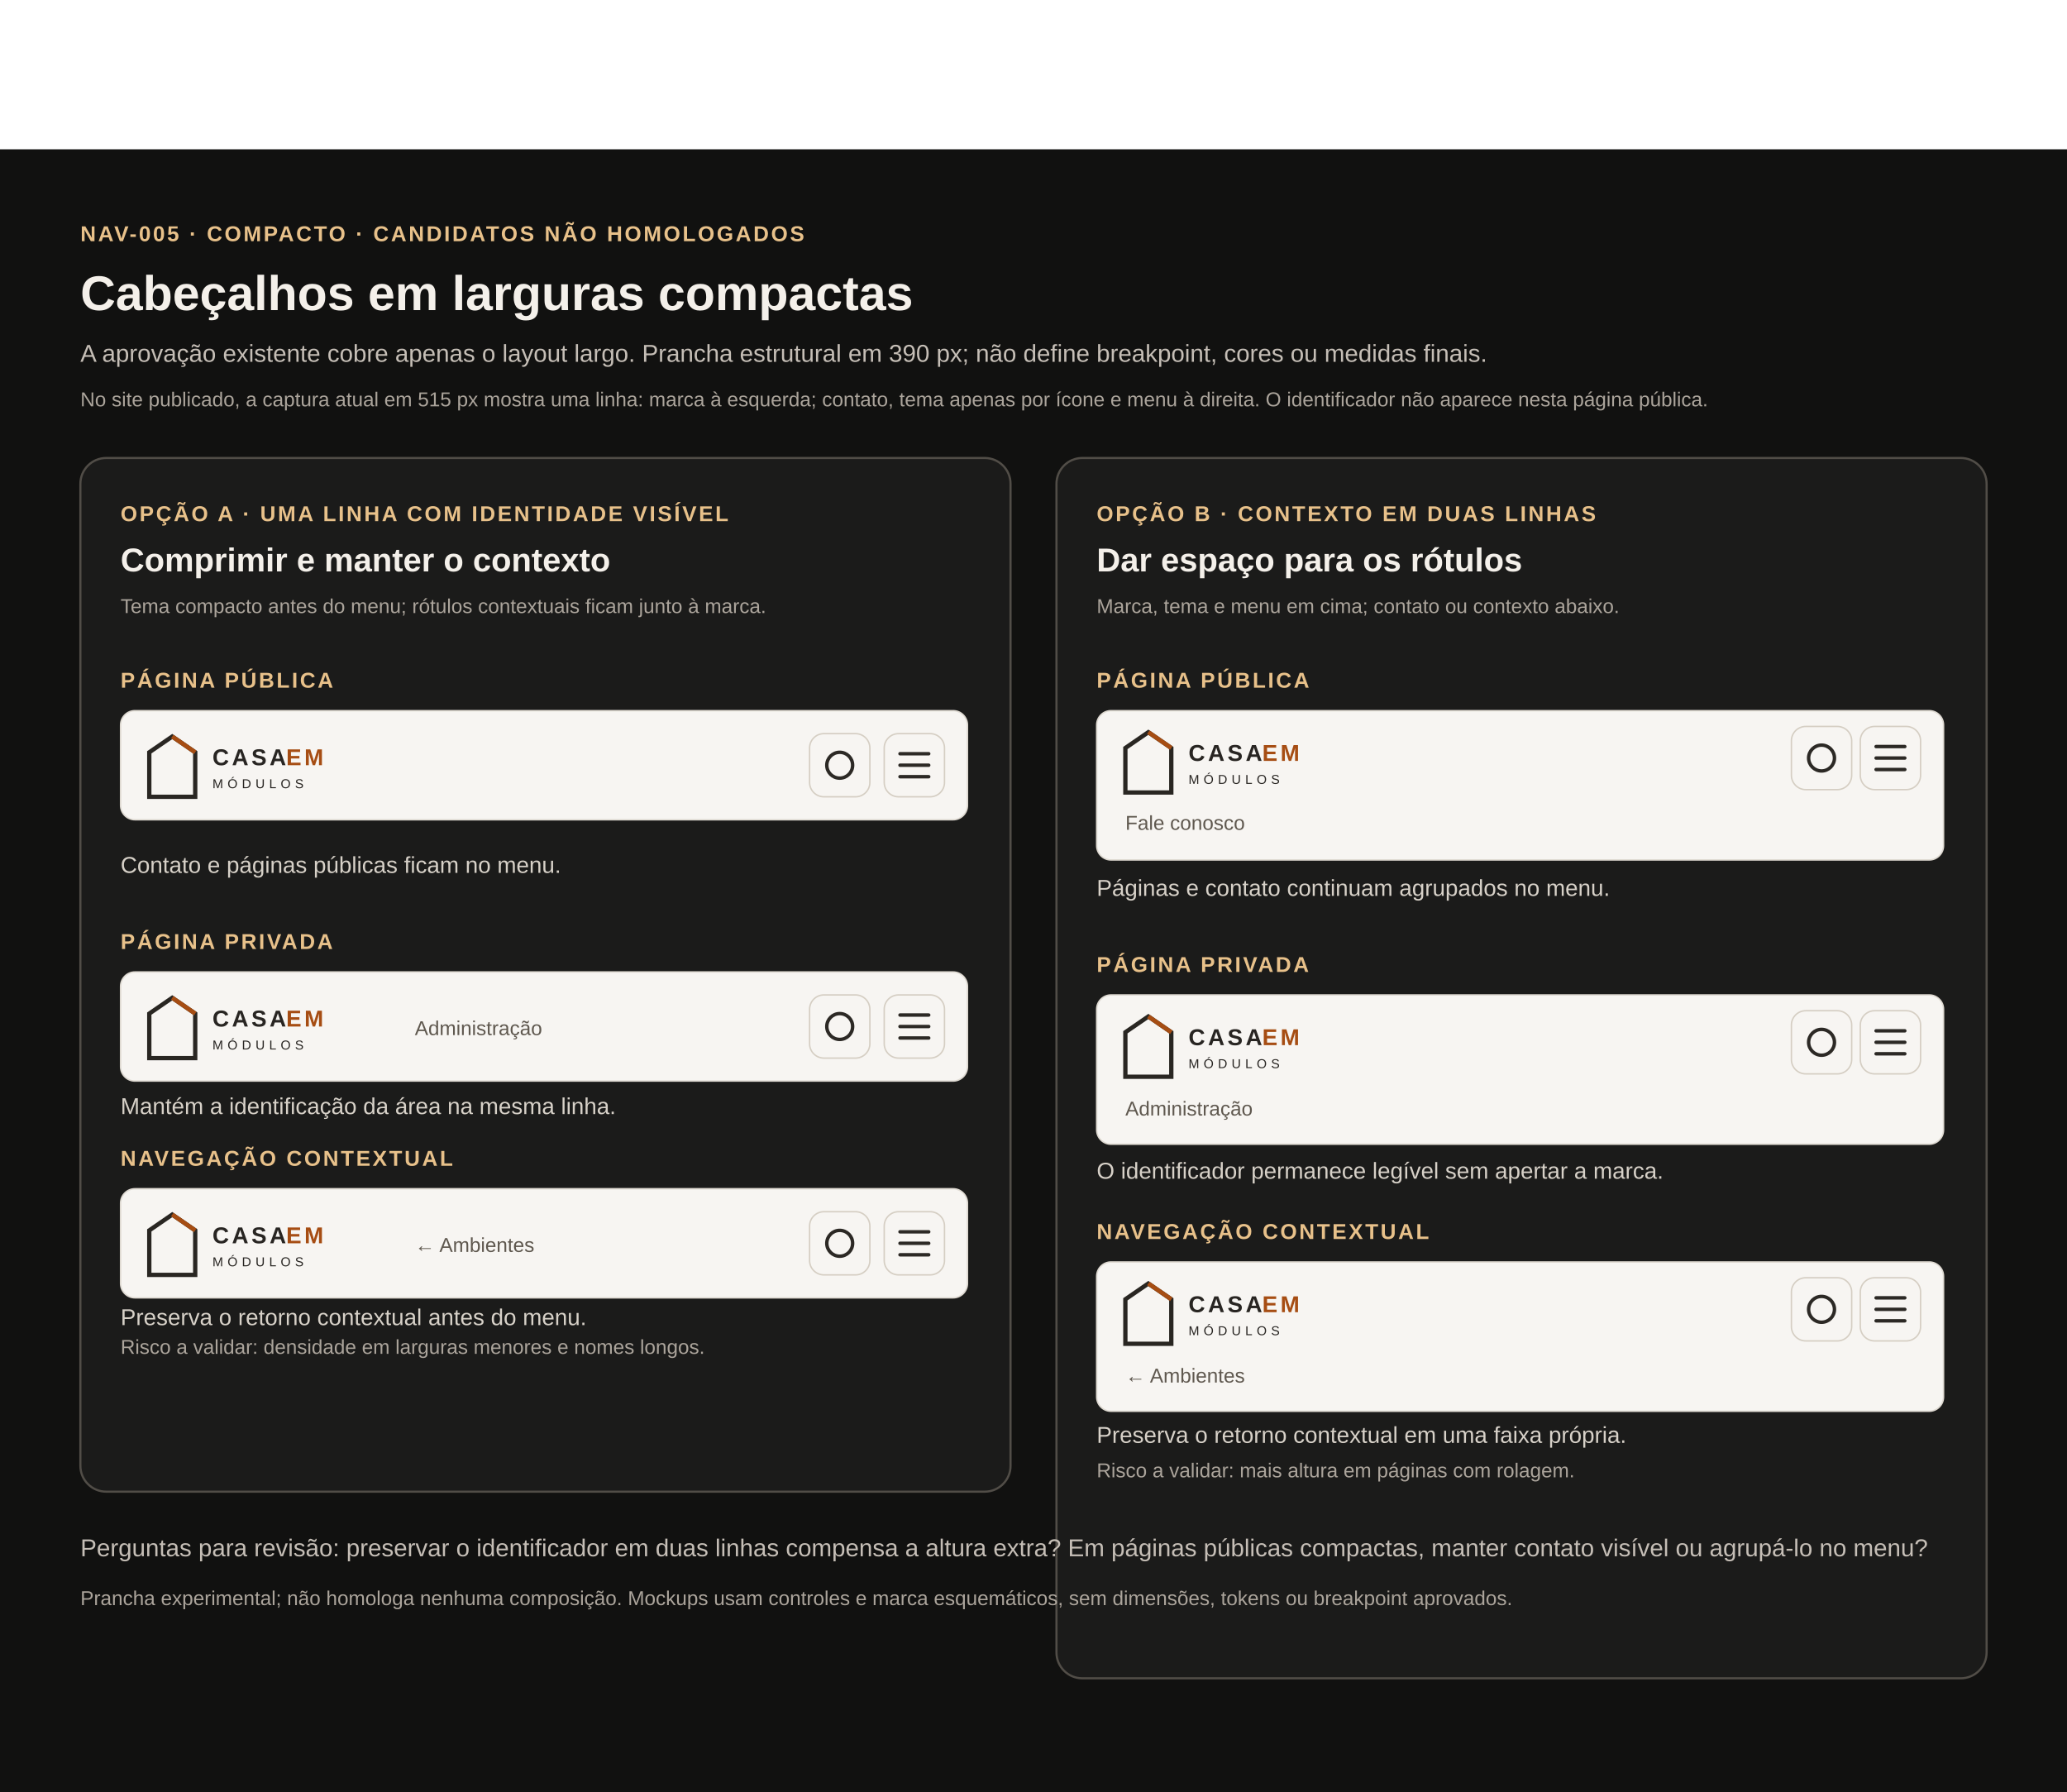
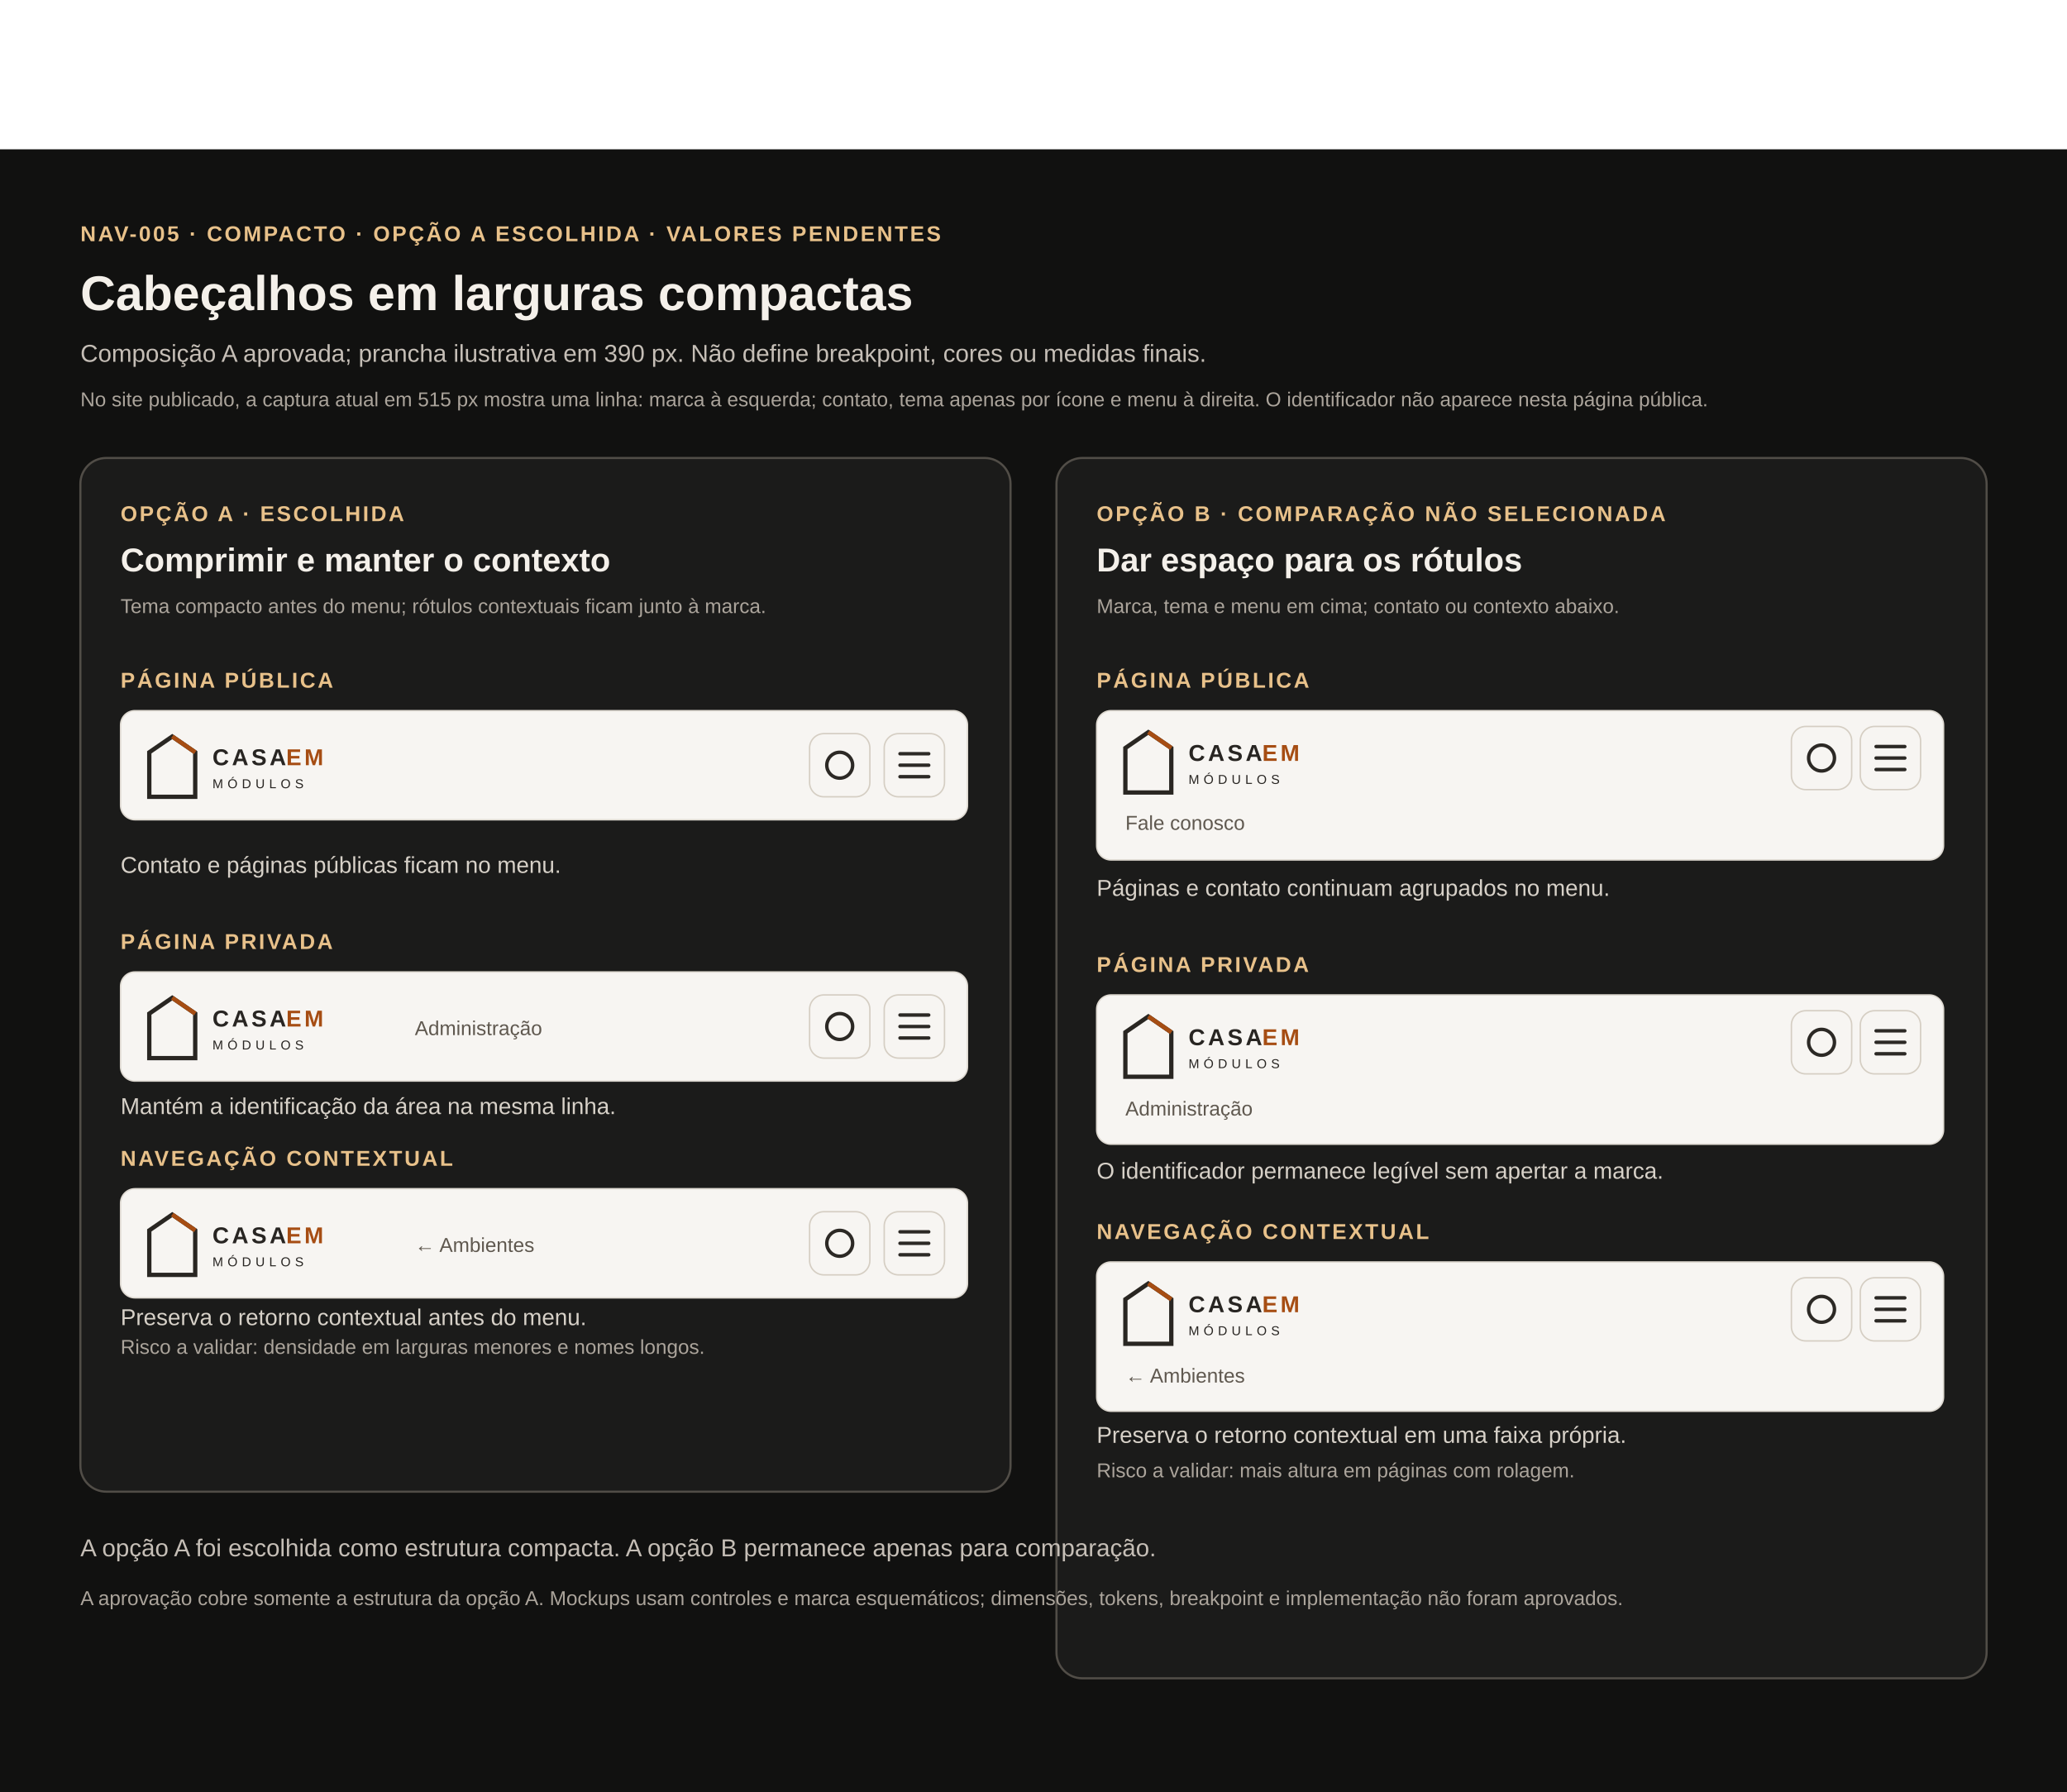
<svg xmlns="http://www.w3.org/2000/svg" width="1200" height="1040" viewBox="0 0 1440 1040" role="img" aria-labelledby="title desc">
  <defs>
    <style>
    text{font-family:Arial,Helvetica,sans-serif}
    .title{fill:#f4f0ea;font-size:34px;font-weight:700}
    .sub{fill:#c5beb6;font-size:17px}
    .card{fill:#1b1b1a;stroke:#514d47;stroke-width:1.5}
    .label{fill:#e8c18a;font-size:15px;font-weight:700;letter-spacing:1.5px}
    .h{fill:#f4f0ea;font-size:23px;font-weight:700}
    .copy{fill:#d7d1c8;font-size:16px}
    .muted{fill:#aba49b;font-size:14px}
    .bar{fill:#f7f5f2;stroke:#ded9d1;stroke-width:1}
    .brand{fill:#282522;font-size:16px;font-weight:700;letter-spacing:2px}
    .brandSmall{fill:#282522;font-size:9px;letter-spacing:3px}
    .context{fill:#5f584f;font-size:14px}
    .icon{fill:none;stroke:#2c2925;stroke-width:2.4;stroke-linecap:round;stroke-linejoin:round}
    .btn{fill:#f7f5f2;stroke:#d5cec3;stroke-width:1}
    .selected{fill:#a64d13}
  </style>
  </defs>
  <rect width="1440" height="1220" fill="#111110" />
-   <text x="56" y="64" class="label">NAV-005 · COMPACTO · CANDIDATOS NÃO HOMOLOGADOS</text>
+   <text x="56" y="64" class="label">NAV-005 · COMPACTO · OPÇÃO A ESCOLHIDA · VALORES PENDENTES</text>
  <text x="56" y="112" class="title">Cabeçalhos em larguras compactas</text>
-   <text x="56" y="148" class="sub">A aprovação existente cobre apenas o layout largo. Prancha estrutural em 390 px; não define breakpoint, cores ou medidas finais.</text>
+   <text x="56" y="148" class="sub">Composição A aprovada; prancha ilustrativa em 390 px. Não define breakpoint, cores ou medidas finais.</text>
  <text x="56" y="179" class="muted">No site publicado, a captura atual em 515 px mostra uma linha: marca à esquerda; contato, tema apenas por ícone e menu à direita. O identificador não aparece nesta página pública.</text>
  <g transform="translate(56 215)">
    <rect width="648" height="720" rx="18" class="card" />
-     <text x="28" y="44" class="label">OPÇÃO A · UMA LINHA COM IDENTIDADE VISÍVEL</text>
+     <text x="28" y="44" class="label">OPÇÃO A · ESCOLHIDA</text>
    <text x="28" y="79" class="h">Comprimir e manter o contexto</text>
    <text x="28" y="108" class="muted">Tema compacto antes do menu; rótulos contextuais ficam junto à marca.</text>
    <text x="28" y="160" class="label">PÁGINA PÚBLICA</text>
    <g transform="translate(28 176)">
      <rect width="590" height="76" rx="10" class="bar" />
      <g transform="translate(18 11)">
        <path d="M2 18 18 7 34 18v31H2z" fill="none" stroke="#292622" stroke-width="3" />
        <path d="M18 7 34 18" fill="none" stroke="#a64d13" stroke-width="3" />
        <text x="46" y="27" class="brand">CASA<tspan class="selected"> EM</tspan>
        </text>
        <text x="46" y="43" class="brandSmall">MÓDULOS</text>
      </g>
      <g transform="translate(480 16)">
        <rect width="42" height="44" rx="10" class="btn" />
        <circle cx="21" cy="22" r="9" class="icon" />
      </g>
      <g transform="translate(532 16)">
        <rect width="42" height="44" rx="10" class="btn" />
        <path d="M11 14h20M11 22h20M11 30h20" class="icon" />
      </g>
    </g>
    <text x="28" y="289" class="copy">Contato e páginas públicas ficam no menu.</text>
    <text x="28" y="342" class="label">PÁGINA PRIVADA</text>
    <g transform="translate(28 358)">
      <rect width="590" height="76" rx="10" class="bar" />
      <g transform="translate(18 11)">
        <path d="M2 18 18 7 34 18v31H2z" fill="none" stroke="#292622" stroke-width="3" />
        <path d="M18 7 34 18" fill="none" stroke="#a64d13" stroke-width="3" />
        <text x="46" y="27" class="brand">CASA<tspan class="selected"> EM</tspan>
        </text>
        <text x="46" y="43" class="brandSmall">MÓDULOS</text>
      </g>
      <text x="205" y="44" class="context">Administração</text>
      <g transform="translate(480 16)">
        <rect width="42" height="44" rx="10" class="btn" />
        <circle cx="21" cy="22" r="9" class="icon" />
      </g>
      <g transform="translate(532 16)">
        <rect width="42" height="44" rx="10" class="btn" />
        <path d="M11 14h20M11 22h20M11 30h20" class="icon" />
      </g>
    </g>
    <text x="28" y="457" class="copy">Mantém a identificação da área na mesma linha.</text>
    <text x="28" y="493" class="label">NAVEGAÇÃO CONTEXTUAL</text>
    <g transform="translate(28 509)">
      <rect width="590" height="76" rx="10" class="bar" />
      <g transform="translate(18 11)">
        <path d="M2 18 18 7 34 18v31H2z" fill="none" stroke="#292622" stroke-width="3" />
        <path d="M18 7 34 18" fill="none" stroke="#a64d13" stroke-width="3" />
        <text x="46" y="27" class="brand">CASA<tspan class="selected"> EM</tspan>
        </text>
        <text x="46" y="43" class="brandSmall">MÓDULOS</text>
      </g>
      <text x="205" y="44" class="context">← Ambientes</text>
      <g transform="translate(480 16)">
        <rect width="42" height="44" rx="10" class="btn" />
        <circle cx="21" cy="22" r="9" class="icon" />
      </g>
      <g transform="translate(532 16)">
        <rect width="42" height="44" rx="10" class="btn" />
        <path d="M11 14h20M11 22h20M11 30h20" class="icon" />
      </g>
    </g>
    <text x="28" y="604" class="copy">Preserva o retorno contextual antes do menu.</text>
    <text x="28" y="624" class="muted">Risco a validar: densidade em larguras menores e nomes longos.</text>
  </g>
  <g transform="translate(736 215)">
    <rect width="648" height="850" rx="18" class="card" />
-     <text x="28" y="44" class="label">OPÇÃO B · CONTEXTO EM DUAS LINHAS</text>
+     <text x="28" y="44" class="label">OPÇÃO B · COMPARAÇÃO NÃO SELECIONADA</text>
    <text x="28" y="79" class="h">Dar espaço para os rótulos</text>
    <text x="28" y="108" class="muted">Marca, tema e menu em cima; contato ou contexto abaixo.</text>
    <text x="28" y="160" class="label">PÁGINA PÚBLICA</text>
    <g transform="translate(28 176)">
      <rect width="590" height="104" rx="10" class="bar" />
      <g transform="translate(18 8)">
        <path d="M2 18 18 7 34 18v31H2z" fill="none" stroke="#292622" stroke-width="3" />
        <path d="M18 7 34 18" fill="none" stroke="#a64d13" stroke-width="3" />
        <text x="46" y="27" class="brand">CASA<tspan class="selected"> EM</tspan>
        </text>
        <text x="46" y="43" class="brandSmall">MÓDULOS</text>
      </g>
      <g transform="translate(532 11)">
        <rect width="42" height="44" rx="10" class="btn" />
        <path d="M11 14h20M11 22h20M11 30h20" class="icon" />
      </g>
      <text x="20" y="83" class="context">Fale conosco</text>
      <g transform="translate(484 11)">
        <rect width="42" height="44" rx="10" class="btn" />
        <circle cx="21" cy="22" r="9" class="icon" />
      </g>
    </g>
    <text x="28" y="305" class="copy">Páginas e contato continuam agrupados no menu.</text>
    <text x="28" y="358" class="label">PÁGINA PRIVADA</text>
    <g transform="translate(28 374)">
      <rect width="590" height="104" rx="10" class="bar" />
      <g transform="translate(18 8)">
        <path d="M2 18 18 7 34 18v31H2z" fill="none" stroke="#292622" stroke-width="3" />
        <path d="M18 7 34 18" fill="none" stroke="#a64d13" stroke-width="3" />
        <text x="46" y="27" class="brand">CASA<tspan class="selected"> EM</tspan>
        </text>
        <text x="46" y="43" class="brandSmall">MÓDULOS</text>
      </g>
      <g transform="translate(532 11)">
        <rect width="42" height="44" rx="10" class="btn" />
        <path d="M11 14h20M11 22h20M11 30h20" class="icon" />
      </g>
      <text x="20" y="84" class="context">Administração</text>
      <g transform="translate(484 11)">
        <rect width="42" height="44" rx="10" class="btn" />
        <circle cx="21" cy="22" r="9" class="icon" />
      </g>
    </g>
    <text x="28" y="502" class="copy">O identificador permanece legível sem apertar a marca.</text>
    <text x="28" y="544" class="label">NAVEGAÇÃO CONTEXTUAL</text>
    <g transform="translate(28 560)">
      <rect width="590" height="104" rx="10" class="bar" />
      <g transform="translate(18 8)">
        <path d="M2 18 18 7 34 18v31H2z" fill="none" stroke="#292622" stroke-width="3" />
        <path d="M18 7 34 18" fill="none" stroke="#a64d13" stroke-width="3" />
        <text x="46" y="27" class="brand">CASA<tspan class="selected"> EM</tspan>
        </text>
        <text x="46" y="43" class="brandSmall">MÓDULOS</text>
      </g>
      <g transform="translate(532 11)">
        <rect width="42" height="44" rx="10" class="btn" />
        <path d="M11 14h20M11 22h20M11 30h20" class="icon" />
      </g>
      <text x="20" y="84" class="context">← Ambientes</text>
      <g transform="translate(484 11)">
        <rect width="42" height="44" rx="10" class="btn" />
        <circle cx="21" cy="22" r="9" class="icon" />
      </g>
    </g>
    <text x="28" y="686" class="copy">Preserva o retorno contextual em uma faixa própria.</text>
    <text x="28" y="710" class="muted">Risco a validar: mais altura em páginas com rolagem.</text>
  </g>
-   <text x="56" y="980" class="sub">Perguntas para revisão: preservar o identificador em duas linhas compensa a altura extra? Em páginas públicas compactas, manter contato visível ou agrupá-lo no menu?</text>
-   <text x="56" y="1014" class="muted">Prancha experimental; não homologa nenhuma composição. Mockups usam controles e marca esquemáticos, sem dimensões, tokens ou breakpoint aprovados.</text>
+   <text x="56" y="980" class="sub">A opção A foi escolhida como estrutura compacta. A opção B permanece apenas para comparação.</text>
+   <text x="56" y="1014" class="muted">A aprovação cobre somente a estrutura da opção A. Mockups usam controles e marca esquemáticos; dimensões, tokens, breakpoint e implementação não foram aprovados.</text>
</svg>
